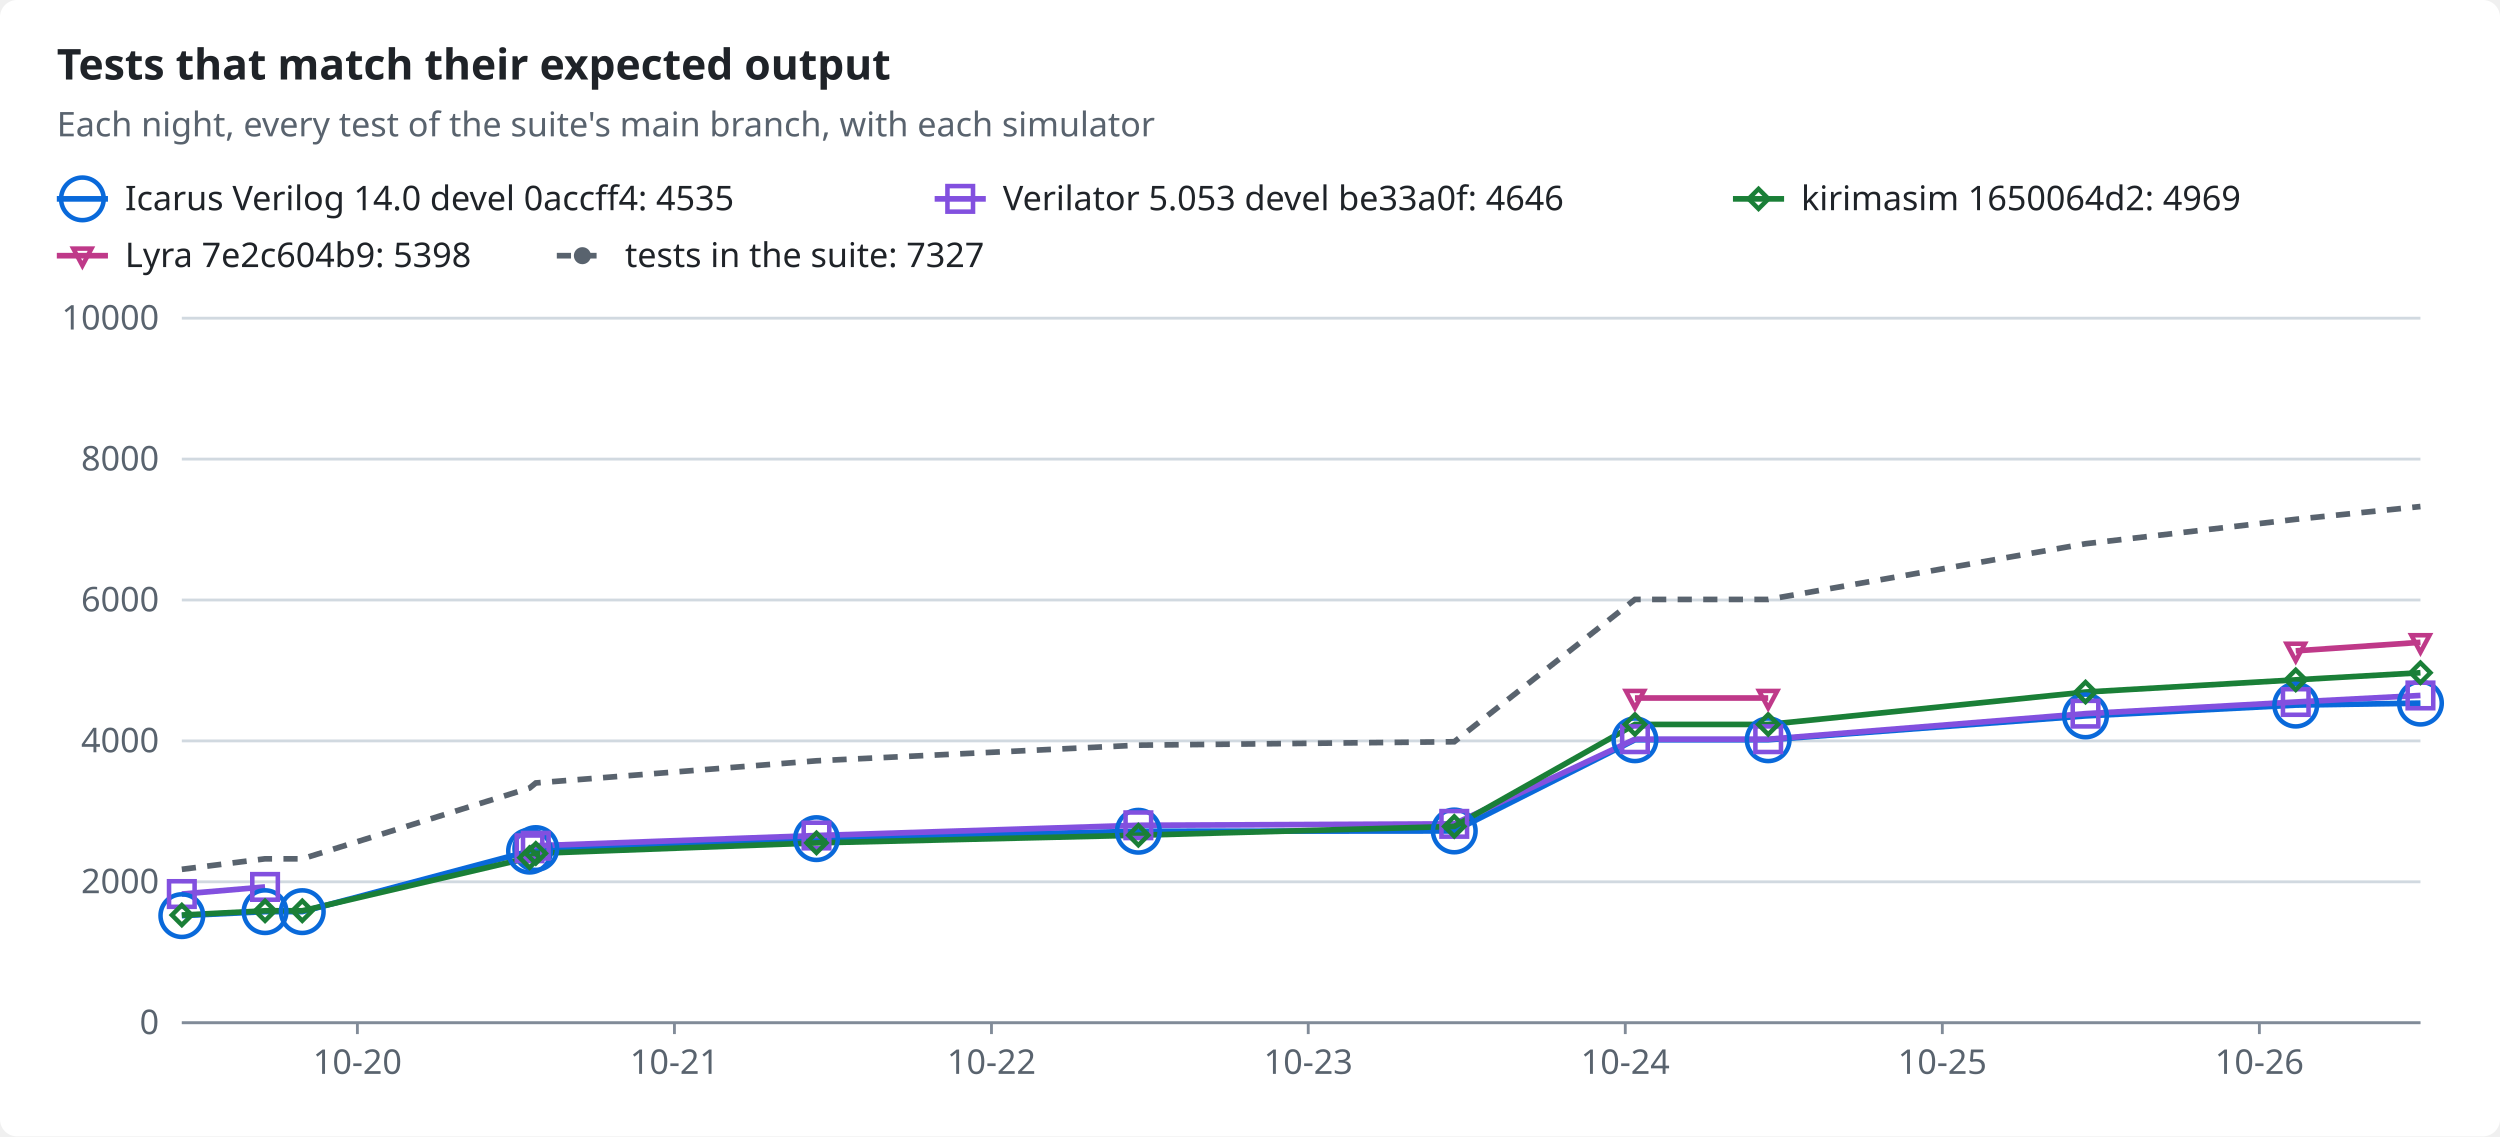
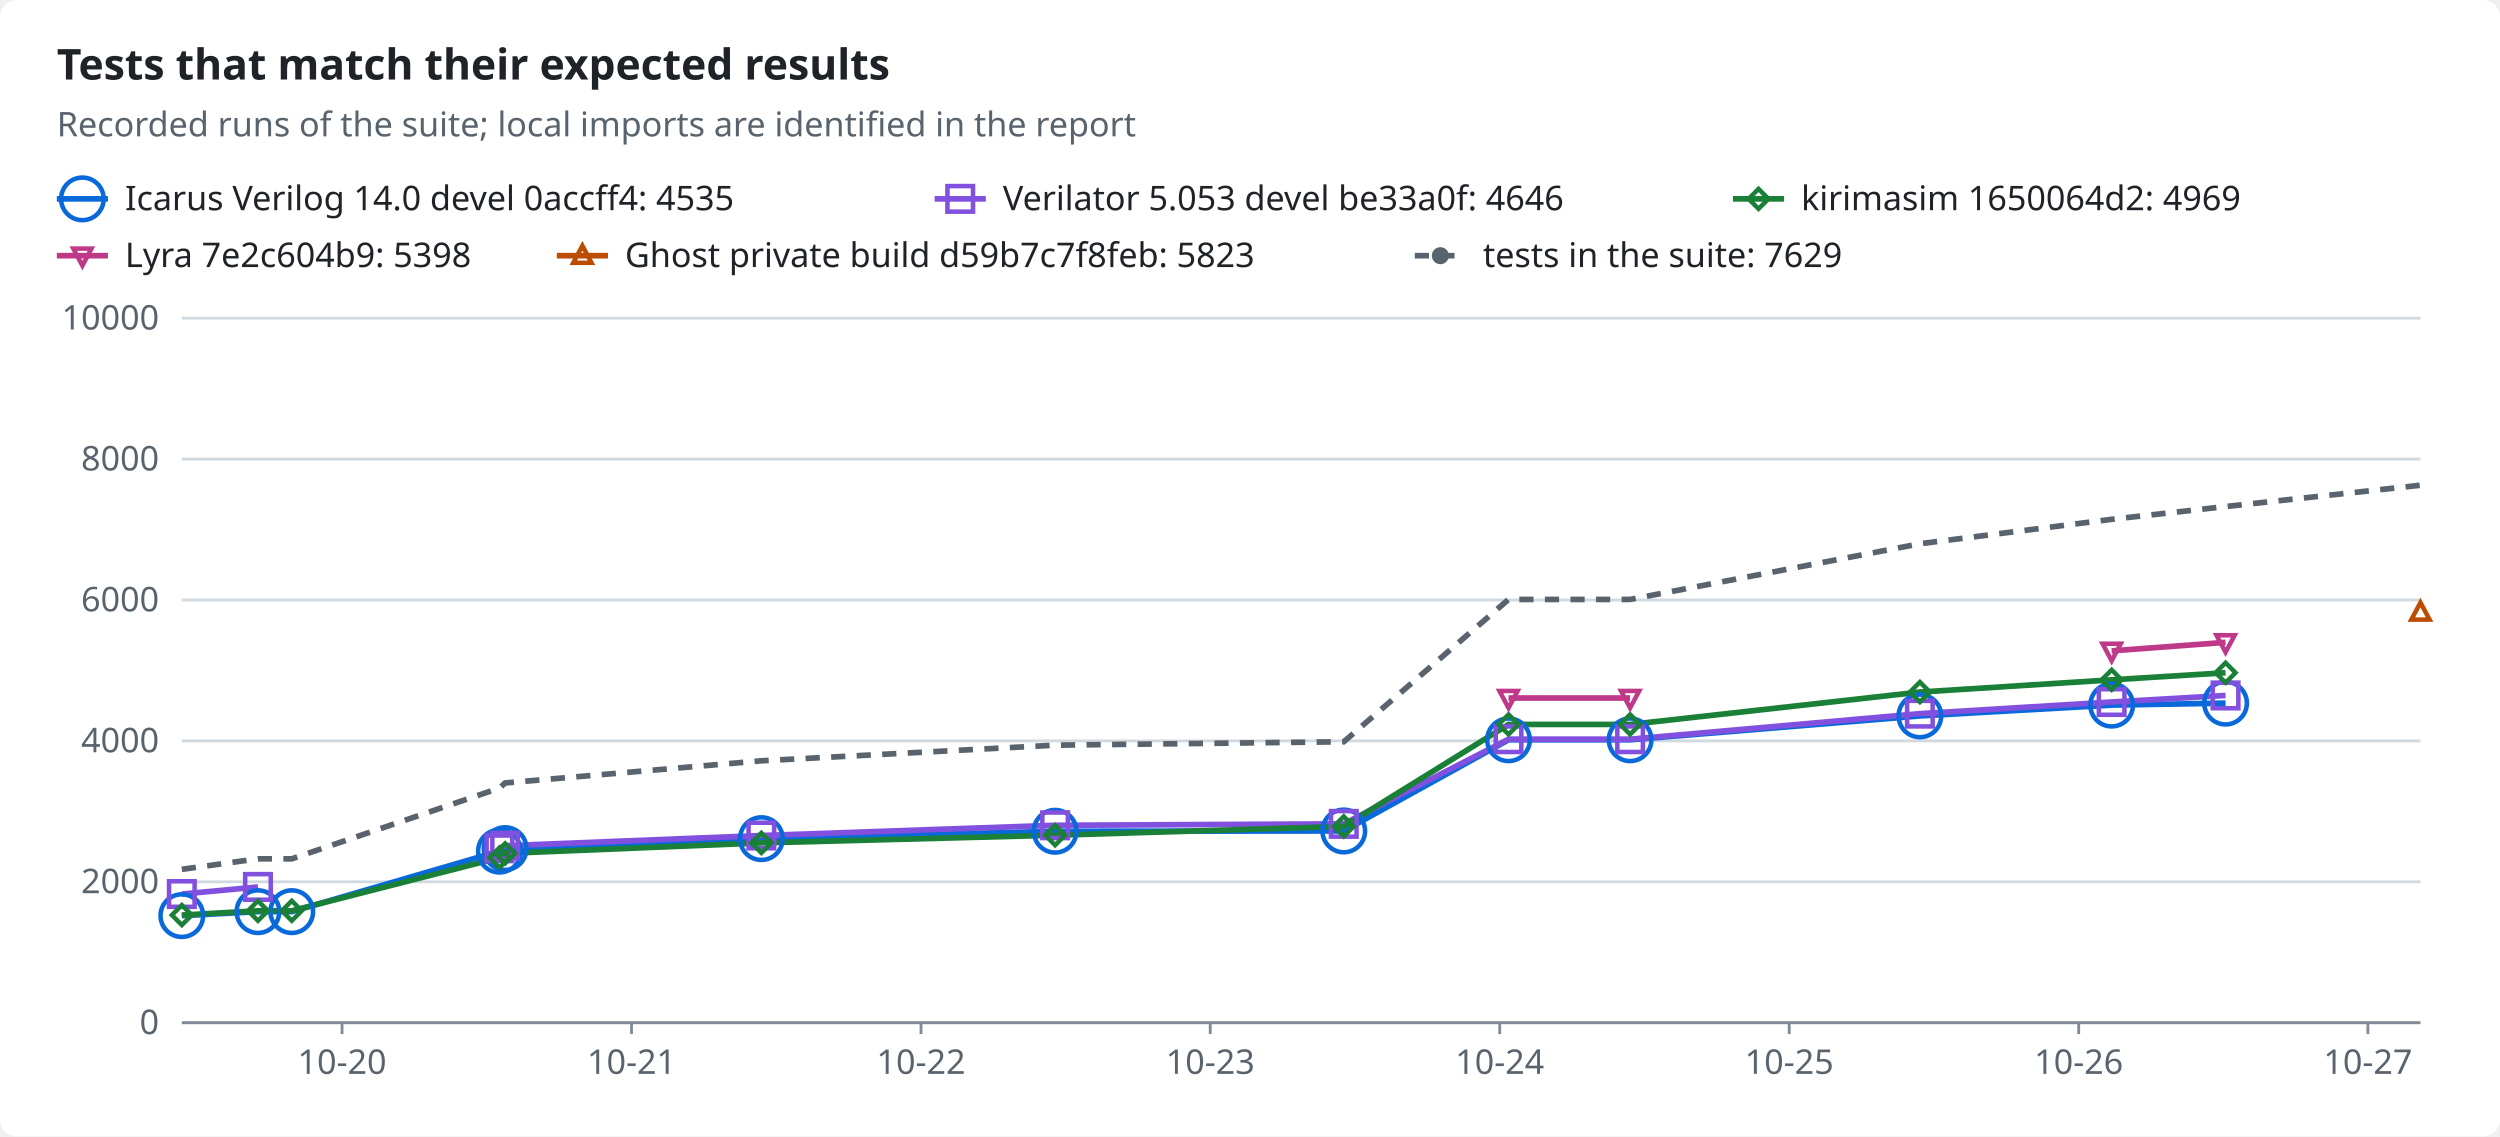
<svg xmlns="http://www.w3.org/2000/svg" width="880" height="400" viewBox="0 0 880 400" role="img">
-   <style>text{font-family:-apple-system,BlinkMacSystemFont,"Segoe UI","Noto Sans",Helvetica,Arial,sans-serif;font-size:12px;fill:#1f2328;stroke:none}.bg{fill:#ffffff}.muted{fill:#59636e}.title{font-size:15px;font-weight:600}.grid{stroke:#d1d9e0;stroke-width:1}.axis{stroke:#818b98;stroke-width:1}.line{fill:none;stroke-width:2}.dashed{stroke-dasharray:5 4}.c-total{stroke:#59636e;fill:#59636e}.c-icarus{stroke:#0969da;fill:#0969da}.c-verilator{stroke:#8250df;fill:#8250df}.c-kirimasim{stroke:#1a7f37;fill:#1a7f37}.c-lyra{stroke:#bf3989;fill:#bf3989}.line{fill:none}.mk{fill:none;stroke-width:1.6}@media (prefers-color-scheme:dark){text{fill:#f0f6fc}.bg{fill:#0d1117}.muted{fill:#9198a1}.grid{stroke:#3d444d}.axis{stroke:#656c76}.c-total{stroke:#9198a1;fill:#9198a1}.c-icarus{stroke:#4493f8;fill:#4493f8}.c-verilator{stroke:#ab7df8;fill:#ab7df8}.c-kirimasim{stroke:#3fb950;fill:#3fb950}.c-lyra{stroke:#db61a2;fill:#db61a2}.line{fill:none}.mk{fill:none;stroke-width:1.6}}</style>
+   <style>text{font-family:-apple-system,BlinkMacSystemFont,"Segoe UI","Noto Sans",Helvetica,Arial,sans-serif;font-size:12px;fill:#1f2328;stroke:none}.bg{fill:#ffffff}.muted{fill:#59636e}.title{font-size:15px;font-weight:600}.grid{stroke:#d1d9e0;stroke-width:1}.axis{stroke:#818b98;stroke-width:1}.line{fill:none;stroke-width:2}.dashed{stroke-dasharray:5 4}.c-total{stroke:#59636e;fill:#59636e}.c-icarus{stroke:#0969da;fill:#0969da}.c-verilator{stroke:#8250df;fill:#8250df}.c-kirimasim{stroke:#1a7f37;fill:#1a7f37}.c-lyra{stroke:#bf3989;fill:#bf3989}.c-ghost{stroke:#bc4c00;fill:#bc4c00}.line{fill:none}.mk{fill:none;stroke-width:1.6}@media (prefers-color-scheme:dark){text{fill:#f0f6fc}.bg{fill:#0d1117}.muted{fill:#9198a1}.grid{stroke:#3d444d}.axis{stroke:#656c76}.c-total{stroke:#9198a1;fill:#9198a1}.c-icarus{stroke:#4493f8;fill:#4493f8}.c-verilator{stroke:#ab7df8;fill:#ab7df8}.c-kirimasim{stroke:#3fb950;fill:#3fb950}.c-lyra{stroke:#db61a2;fill:#db61a2}.c-ghost{stroke:#f0883e;fill:#f0883e}.line{fill:none}.mk{fill:none;stroke-width:1.6}}</style>
  <rect class="bg" width="880" height="400" rx="6" />
-   <text x="20.0" y="28.0" class="title" text-anchor="start">Tests that match their expected output</text>
-   <text x="20.0" y="48.0" class="muted" text-anchor="start">Each night, every test of the suite's main branch, with each simulator</text>
+   <text x="20.0" y="28.0" class="title" text-anchor="start">Tests that match their expected results</text>
+   <text x="20.0" y="48.0" class="muted" text-anchor="start">Recorded runs of the suite; local imports are identified in the report</text>
  <line class="line c-icarus" x1="20" x2="38" y1="70" y2="70" />
  <circle class="mk c-icarus" cx="29.0" cy="70.0" r="7.5" />
  <text x="44.0" y="74.0" text-anchor="start">Icarus Verilog 14.0 devel 0accff4: 4535</text>
  <line class="line c-verilator" x1="329" x2="347" y1="70" y2="70" />
  <rect class="mk c-verilator" x="333.5" y="65.5" width="9" height="9" />
  <text x="353.0" y="74.0" text-anchor="start">Verilator 5.053 devel be33a0f: 4646</text>
  <line class="line c-kirimasim" x1="610" x2="628" y1="70" y2="70" />
  <polygon class="mk c-kirimasim" points="619.0,66.5 622.5,70.0 619.0,73.5 615.5,70.0" />
  <text x="634.0" y="74.0" text-anchor="start">kirimasim 1650064d2: 4969</text>
  <line class="line c-lyra" x1="20" x2="38" y1="90" y2="90" />
  <polygon class="mk c-lyra" points="29.0,93.5 32.2,87.5 25.8,87.5" />
  <text x="44.0" y="94.0" text-anchor="start">Lyra 7e2c604b9: 5398</text>
-   <line class="line dashed c-total" x1="196" x2="214" y1="90" y2="90" />
-   <circle class="c-total" cx="205.0" cy="90.0" r="2.5" />
-   <text x="220.0" y="94.0" text-anchor="start">tests in the suite: 7327</text>
+   <line class="line c-ghost" x1="196" x2="214" y1="90" y2="90" />
+   <polygon class="mk c-ghost" points="205.0,86.5 208.2,92.5 201.8,92.5" />
+   <text x="220.0" y="94.0" text-anchor="start">Ghost private build d59b7c7f8feb: 5823</text>
+   <line class="line dashed c-total" x1="498" x2="516" y1="90" y2="90" />
+   <circle class="c-total" cx="507.0" cy="90.0" r="2.5" />
+   <text x="522.0" y="94.0" text-anchor="start">tests in the suite: 7629</text>
  <line class="grid" x1="64" x2="852" y1="360.0" y2="360.0" />
  <text x="56.0" y="364.0" class="muted" text-anchor="end">0</text>
  <line class="grid" x1="64" x2="852" y1="310.4" y2="310.4" />
  <text x="56.0" y="314.4" class="muted" text-anchor="end">2000</text>
  <line class="grid" x1="64" x2="852" y1="260.8" y2="260.8" />
  <text x="56.0" y="264.8" class="muted" text-anchor="end">4000</text>
  <line class="grid" x1="64" x2="852" y1="211.2" y2="211.2" />
  <text x="56.0" y="215.2" class="muted" text-anchor="end">6000</text>
  <line class="grid" x1="64" x2="852" y1="161.6" y2="161.6" />
  <text x="56.0" y="165.6" class="muted" text-anchor="end">8000</text>
  <line class="grid" x1="64" x2="852" y1="112.0" y2="112.0" />
  <text x="56.0" y="116.0" class="muted" text-anchor="end">10000</text>
  <line class="axis" x1="64" x2="852" y1="360" y2="360" />
-   <line class="axis" x1="125.8" x2="125.8" y1="360" y2="364" />
-   <text x="125.8" y="378.0" class="muted" text-anchor="middle">10-20</text>
-   <line class="axis" x1="237.4" x2="237.4" y1="360" y2="364" />
-   <text x="237.4" y="378.0" class="muted" text-anchor="middle">10-21</text>
-   <line class="axis" x1="349.0" x2="349.0" y1="360" y2="364" />
-   <text x="349.0" y="378.0" class="muted" text-anchor="middle">10-22</text>
-   <line class="axis" x1="460.5" x2="460.5" y1="360" y2="364" />
-   <text x="460.5" y="378.0" class="muted" text-anchor="middle">10-23</text>
-   <line class="axis" x1="572.1" x2="572.1" y1="360" y2="364" />
-   <text x="572.1" y="378.0" class="muted" text-anchor="middle">10-24</text>
-   <line class="axis" x1="683.7" x2="683.7" y1="360" y2="364" />
-   <text x="683.7" y="378.0" class="muted" text-anchor="middle">10-25</text>
-   <line class="axis" x1="795.3" x2="795.3" y1="360" y2="364" />
-   <text x="795.3" y="378.0" class="muted" text-anchor="middle">10-26</text>
-   <polyline class="line c-icarus" points="64.0,322.3 93.3,320.9 106.4,320.9 186.4,299.6 188.6,298.7 287.4,295.2 400.7,292.6 511.9,292.5 575.5,260.4 622.4,260.4 734.1,252.0 808.1,248.2 852.0,247.5" />
-   <polyline class="line c-verilator" points="64.0,314.7 93.3,312.2" />
-   <polyline class="line c-verilator" points="186.4,298.6 188.6,297.7 287.4,294.1 400.7,290.5 511.9,290.0 575.5,260.2 622.4,260.2 734.1,251.2 808.1,247.1 852.0,244.8" />
-   <polyline class="line c-kirimasim" points="64.0,322.1 93.3,320.6 106.4,320.6 186.4,301.9 188.6,300.4 287.4,296.7 400.7,294.0 511.9,290.9 575.5,255.0 622.4,255.0 734.1,243.6 808.1,239.3 852.0,236.8" />
-   <polyline class="line c-lyra" points="575.5,245.7 622.4,245.7" />
-   <polyline class="line c-lyra" points="808.1,229.1 852.0,226.1" />
-   <polyline class="line dashed c-total" points="64.0,306.0 93.3,302.3 106.4,302.3 186.4,277.4 188.6,275.6 287.4,267.8 400.7,262.3 511.9,261.1 575.5,211.0 622.4,211.0 734.1,191.4 808.1,182.8 852.0,178.3" />
+   <line class="axis" x1="120.4" x2="120.4" y1="360" y2="364" />
+   <text x="120.4" y="378.0" class="muted" text-anchor="middle">10-20</text>
+   <line class="axis" x1="222.3" x2="222.3" y1="360" y2="364" />
+   <text x="222.3" y="378.0" class="muted" text-anchor="middle">10-21</text>
+   <line class="axis" x1="324.2" x2="324.2" y1="360" y2="364" />
+   <text x="324.2" y="378.0" class="muted" text-anchor="middle">10-22</text>
+   <line class="axis" x1="426.0" x2="426.0" y1="360" y2="364" />
+   <text x="426.0" y="378.0" class="muted" text-anchor="middle">10-23</text>
+   <line class="axis" x1="527.9" x2="527.9" y1="360" y2="364" />
+   <text x="527.9" y="378.0" class="muted" text-anchor="middle">10-24</text>
+   <line class="axis" x1="629.8" x2="629.8" y1="360" y2="364" />
+   <text x="629.8" y="378.0" class="muted" text-anchor="middle">10-25</text>
+   <line class="axis" x1="731.7" x2="731.7" y1="360" y2="364" />
+   <text x="731.7" y="378.0" class="muted" text-anchor="middle">10-26</text>
+   <line class="axis" x1="833.5" x2="833.5" y1="360" y2="364" />
+   <text x="833.5" y="378.0" class="muted" text-anchor="middle">10-27</text>
+   <polyline class="line c-icarus" points="64.0,322.3 90.8,320.9 102.7,320.9 175.8,299.6 177.8,298.7 268.0,295.2 371.4,292.6 473.0,292.5 531.0,260.4 573.8,260.4 675.8,252.0 743.3,248.2 783.4,247.5" />
+   <polyline class="line c-verilator" points="64.0,314.7 90.8,312.2" />
+   <polyline class="line c-verilator" points="175.8,298.6 177.8,297.7 268.0,294.1 371.4,290.5 473.0,290.0 531.0,260.2 573.8,260.2 675.8,251.2 743.3,247.1 783.4,244.8" />
+   <polyline class="line c-kirimasim" points="64.0,322.1 90.8,320.6 102.7,320.6 175.8,301.9 177.8,300.4 268.0,296.7 371.4,294.0 473.0,290.9 531.0,255.0 573.8,255.0 675.8,243.6 743.3,239.3 783.4,236.8" />
+   <polyline class="line c-lyra" points="531.0,245.7 573.8,245.7" />
+   <polyline class="line c-lyra" points="743.3,229.1 783.4,226.1" />
+   <polyline class="line dashed c-total" points="64.0,306.0 90.8,302.3 102.7,302.3 175.8,277.4 177.8,275.6 268.0,267.8 371.4,262.3 473.0,261.1 531.0,211.0 573.8,211.0 675.8,191.4 743.3,182.8 783.4,178.3 852.0,170.8" />
  <circle class="mk c-icarus" cx="64.0" cy="322.3" r="7.5" />
-   <circle class="mk c-icarus" cx="93.3" cy="320.9" r="7.5" />
-   <circle class="mk c-icarus" cx="106.4" cy="320.9" r="7.5" />
-   <circle class="mk c-icarus" cx="186.4" cy="299.6" r="7.5" />
-   <circle class="mk c-icarus" cx="188.6" cy="298.7" r="7.5" />
-   <circle class="mk c-icarus" cx="287.4" cy="295.2" r="7.5" />
-   <circle class="mk c-icarus" cx="400.7" cy="292.6" r="7.5" />
-   <circle class="mk c-icarus" cx="511.9" cy="292.5" r="7.5" />
-   <circle class="mk c-icarus" cx="575.5" cy="260.4" r="7.5" />
-   <circle class="mk c-icarus" cx="622.4" cy="260.4" r="7.5" />
-   <circle class="mk c-icarus" cx="734.1" cy="252.0" r="7.5" />
-   <circle class="mk c-icarus" cx="808.1" cy="248.2" r="7.5" />
-   <circle class="mk c-icarus" cx="852.0" cy="247.5" r="7.5" />
+   <circle class="mk c-icarus" cx="90.8" cy="320.9" r="7.5" />
+   <circle class="mk c-icarus" cx="102.7" cy="320.9" r="7.5" />
+   <circle class="mk c-icarus" cx="175.8" cy="299.6" r="7.5" />
+   <circle class="mk c-icarus" cx="177.8" cy="298.7" r="7.5" />
+   <circle class="mk c-icarus" cx="268.0" cy="295.2" r="7.5" />
+   <circle class="mk c-icarus" cx="371.4" cy="292.6" r="7.5" />
+   <circle class="mk c-icarus" cx="473.0" cy="292.5" r="7.5" />
+   <circle class="mk c-icarus" cx="531.0" cy="260.4" r="7.5" />
+   <circle class="mk c-icarus" cx="573.8" cy="260.4" r="7.5" />
+   <circle class="mk c-icarus" cx="675.8" cy="252.0" r="7.5" />
+   <circle class="mk c-icarus" cx="743.3" cy="248.2" r="7.5" />
+   <circle class="mk c-icarus" cx="783.4" cy="247.5" r="7.5" />
  <rect class="mk c-verilator" x="59.5" y="310.2" width="9" height="9" />
-   <rect class="mk c-verilator" x="88.8" y="307.7" width="9" height="9" />
-   <rect class="mk c-verilator" x="181.9" y="294.1" width="9" height="9" />
-   <rect class="mk c-verilator" x="184.1" y="293.2" width="9" height="9" />
-   <rect class="mk c-verilator" x="282.9" y="289.6" width="9" height="9" />
-   <rect class="mk c-verilator" x="396.2" y="286.0" width="9" height="9" />
-   <rect class="mk c-verilator" x="507.4" y="285.5" width="9" height="9" />
-   <rect class="mk c-verilator" x="571.0" y="255.7" width="9" height="9" />
-   <rect class="mk c-verilator" x="617.9" y="255.7" width="9" height="9" />
-   <rect class="mk c-verilator" x="729.6" y="246.7" width="9" height="9" />
-   <rect class="mk c-verilator" x="803.6" y="242.6" width="9" height="9" />
-   <rect class="mk c-verilator" x="847.5" y="240.3" width="9" height="9" />
+   <rect class="mk c-verilator" x="86.3" y="307.7" width="9" height="9" />
+   <rect class="mk c-verilator" x="171.3" y="294.1" width="9" height="9" />
+   <rect class="mk c-verilator" x="173.3" y="293.2" width="9" height="9" />
+   <rect class="mk c-verilator" x="263.5" y="289.6" width="9" height="9" />
+   <rect class="mk c-verilator" x="366.9" y="286.0" width="9" height="9" />
+   <rect class="mk c-verilator" x="468.5" y="285.5" width="9" height="9" />
+   <rect class="mk c-verilator" x="526.5" y="255.7" width="9" height="9" />
+   <rect class="mk c-verilator" x="569.3" y="255.7" width="9" height="9" />
+   <rect class="mk c-verilator" x="671.3" y="246.7" width="9" height="9" />
+   <rect class="mk c-verilator" x="738.8" y="242.6" width="9" height="9" />
+   <rect class="mk c-verilator" x="778.9" y="240.3" width="9" height="9" />
  <polygon class="mk c-kirimasim" points="64.0,318.6 67.5,322.1 64.0,325.6 60.5,322.1" />
-   <polygon class="mk c-kirimasim" points="93.3,317.1 96.8,320.6 93.3,324.1 89.8,320.6" />
-   <polygon class="mk c-kirimasim" points="106.4,317.1 109.9,320.6 106.4,324.1 102.9,320.6" />
-   <polygon class="mk c-kirimasim" points="186.4,298.4 189.9,301.9 186.4,305.4 182.9,301.9" />
-   <polygon class="mk c-kirimasim" points="188.6,296.9 192.1,300.4 188.6,303.9 185.1,300.4" />
-   <polygon class="mk c-kirimasim" points="287.4,293.2 290.9,296.7 287.4,300.2 283.9,296.7" />
-   <polygon class="mk c-kirimasim" points="400.7,290.5 404.2,294.0 400.7,297.5 397.2,294.0" />
-   <polygon class="mk c-kirimasim" points="511.9,287.4 515.4,290.9 511.9,294.4 508.4,290.9" />
-   <polygon class="mk c-kirimasim" points="575.5,251.5 579.0,255.0 575.5,258.5 572.0,255.0" />
-   <polygon class="mk c-kirimasim" points="622.4,251.5 625.9,255.0 622.4,258.5 618.9,255.0" />
-   <polygon class="mk c-kirimasim" points="734.1,240.1 737.6,243.6 734.1,247.1 730.6,243.6" />
-   <polygon class="mk c-kirimasim" points="808.1,235.8 811.6,239.3 808.1,242.8 804.6,239.3" />
-   <polygon class="mk c-kirimasim" points="852.0,233.3 855.5,236.8 852.0,240.3 848.5,236.8" />
-   <polygon class="mk c-lyra" points="575.5,249.2 578.7,243.2 572.3,243.2" />
-   <polygon class="mk c-lyra" points="622.4,249.2 625.6,243.2 619.2,243.2" />
-   <polygon class="mk c-lyra" points="808.1,232.6 811.3,226.6 804.9,226.6" />
-   <polygon class="mk c-lyra" points="852.0,229.6 855.2,223.6 848.8,223.6" />
+   <polygon class="mk c-kirimasim" points="90.8,317.1 94.3,320.6 90.8,324.1 87.3,320.6" />
+   <polygon class="mk c-kirimasim" points="102.7,317.1 106.2,320.6 102.7,324.1 99.2,320.6" />
+   <polygon class="mk c-kirimasim" points="175.8,298.4 179.3,301.9 175.8,305.4 172.3,301.9" />
+   <polygon class="mk c-kirimasim" points="177.8,296.9 181.3,300.4 177.8,303.9 174.3,300.4" />
+   <polygon class="mk c-kirimasim" points="268.0,293.2 271.5,296.7 268.0,300.2 264.5,296.7" />
+   <polygon class="mk c-kirimasim" points="371.4,290.5 374.9,294.0 371.4,297.5 367.9,294.0" />
+   <polygon class="mk c-kirimasim" points="473.0,287.4 476.5,290.9 473.0,294.4 469.5,290.9" />
+   <polygon class="mk c-kirimasim" points="531.0,251.5 534.5,255.0 531.0,258.5 527.5,255.0" />
+   <polygon class="mk c-kirimasim" points="573.8,251.5 577.3,255.0 573.8,258.5 570.3,255.0" />
+   <polygon class="mk c-kirimasim" points="675.8,240.1 679.3,243.6 675.8,247.1 672.3,243.6" />
+   <polygon class="mk c-kirimasim" points="743.3,235.8 746.8,239.3 743.3,242.8 739.8,239.3" />
+   <polygon class="mk c-kirimasim" points="783.4,233.3 786.9,236.8 783.4,240.3 779.9,236.8" />
+   <polygon class="mk c-lyra" points="531.0,249.2 534.2,243.2 527.8,243.2" />
+   <polygon class="mk c-lyra" points="573.8,249.2 577.0,243.2 570.6,243.2" />
+   <polygon class="mk c-lyra" points="743.3,232.6 746.5,226.6 740.1,226.6" />
+   <polygon class="mk c-lyra" points="783.4,229.6 786.6,223.6 780.2,223.6" />
+   <polygon class="mk c-ghost" points="852.0,212.1 855.2,218.1 848.8,218.1" />
</svg>
